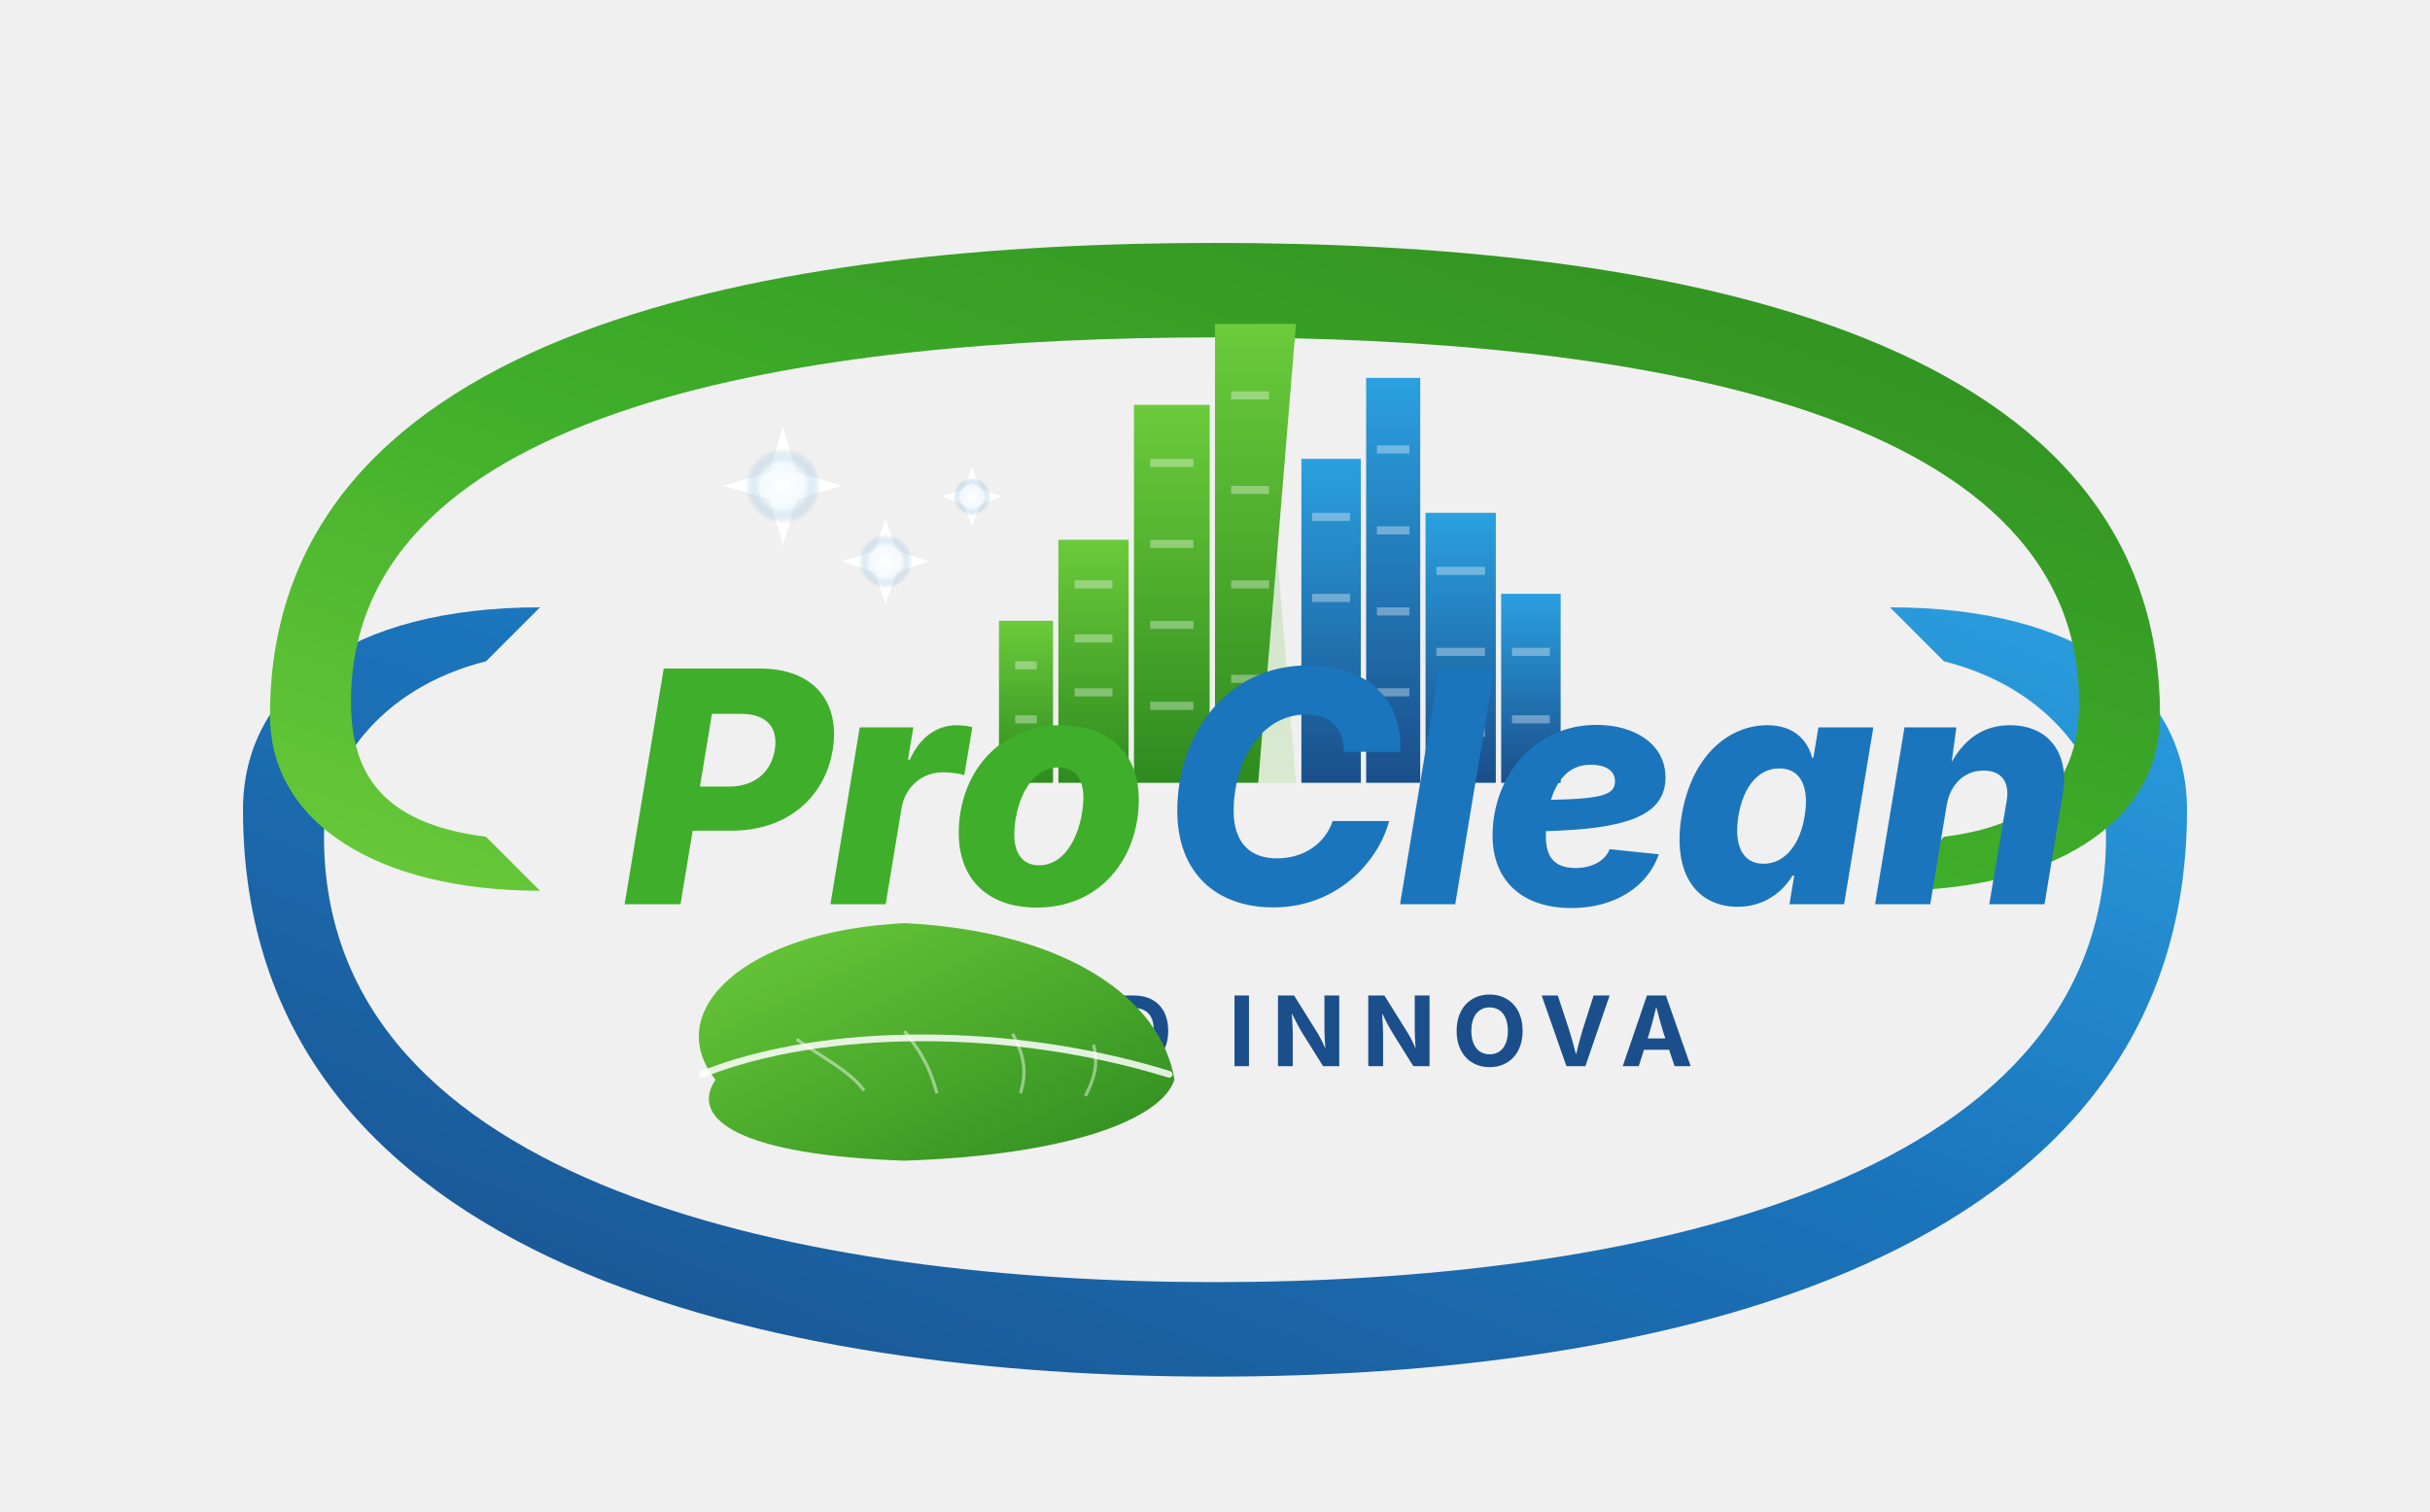
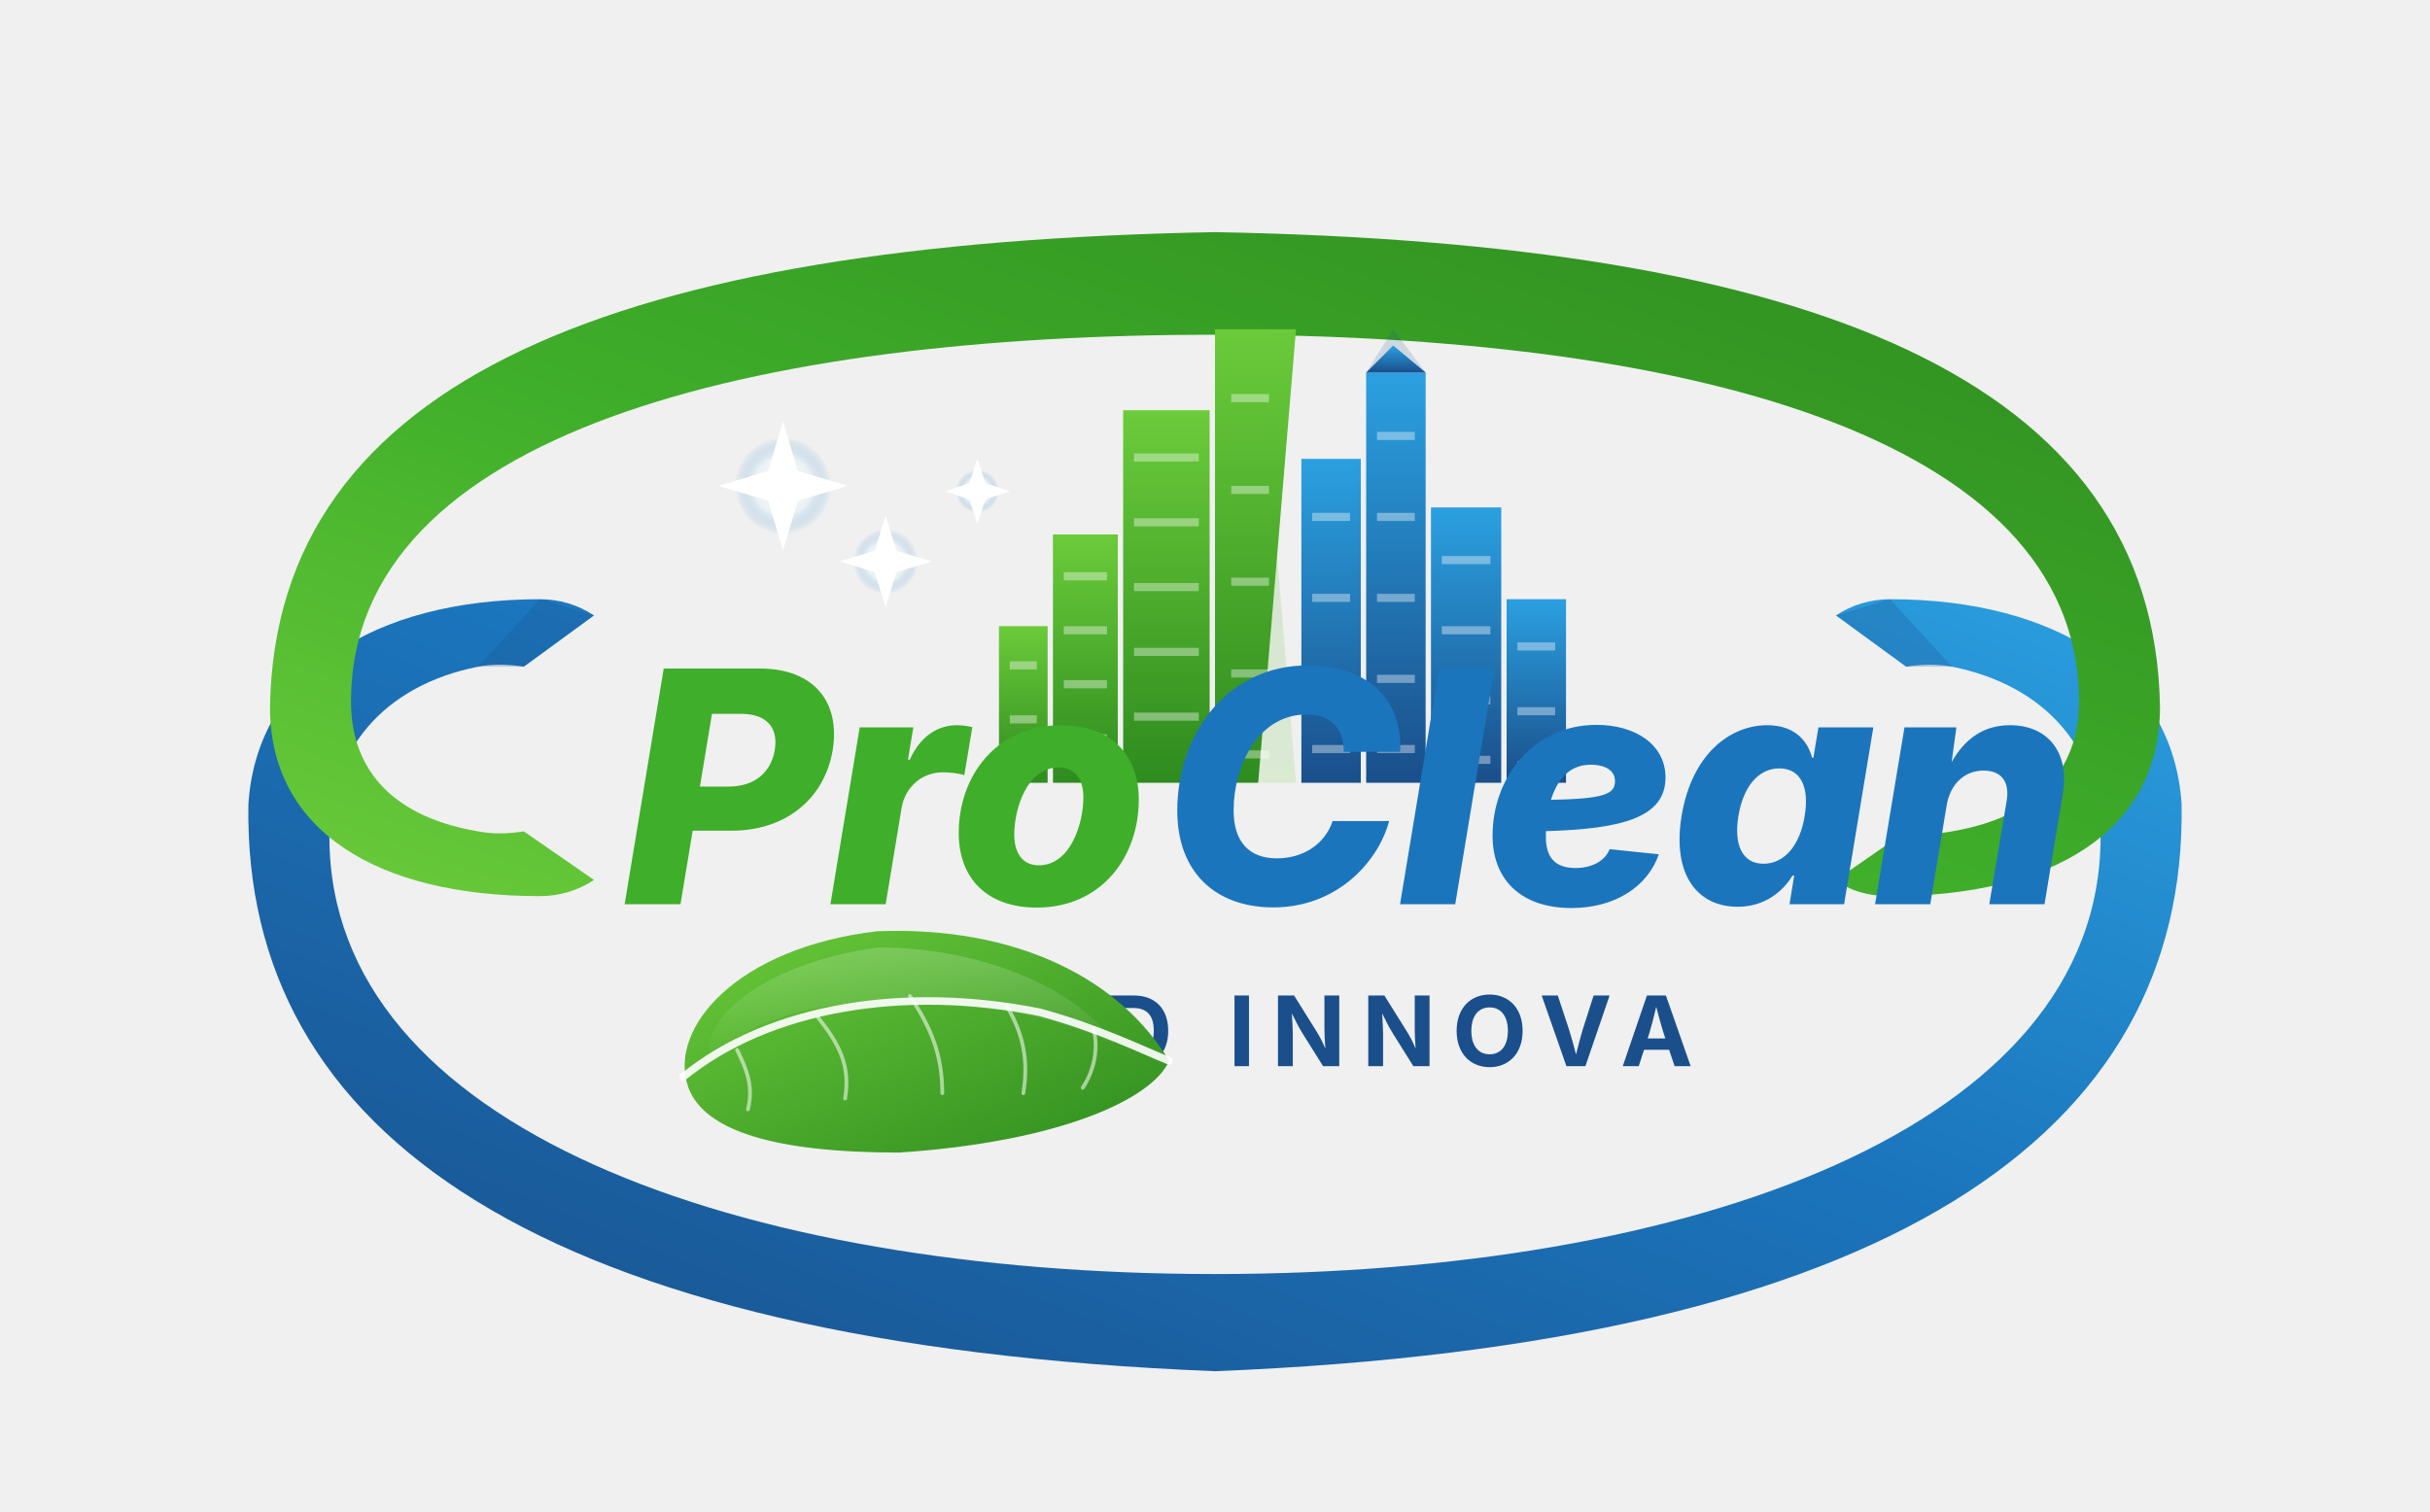
<svg xmlns="http://www.w3.org/2000/svg" viewBox="0 0 900 560" role="img" aria-label="ProClean Servid Innova">
  <defs>
    <linearGradient id="ribbonBlue" x1="0%" y1="100%" x2="100%" y2="0%">
      <stop offset="0%" stop-color="#1A4F8B" />
      <stop offset="55%" stop-color="#1B75BC" />
      <stop offset="100%" stop-color="#2BA0E0" />
    </linearGradient>
    <linearGradient id="ribbonGreen" x1="100%" y1="0%" x2="0%" y2="100%">
      <stop offset="0%" stop-color="#2E8B1F" />
      <stop offset="55%" stop-color="#3FAE2A" />
      <stop offset="100%" stop-color="#6BCB3A" />
    </linearGradient>
    <linearGradient id="bldgGreen" x1="0%" y1="0%" x2="0%" y2="100%">
      <stop offset="0%" stop-color="#6BCB3A" />
      <stop offset="100%" stop-color="#2E8B1F" />
    </linearGradient>
    <linearGradient id="bldgBlue" x1="0%" y1="0%" x2="0%" y2="100%">
      <stop offset="0%" stop-color="#2BA0E0" />
      <stop offset="100%" stop-color="#1A4F8B" />
    </linearGradient>
    <linearGradient id="leafGreen" x1="0%" y1="0%" x2="100%" y2="100%">
      <stop offset="0%" stop-color="#6BCB3A" />
      <stop offset="100%" stop-color="#2E8B1F" />
    </linearGradient>
+     <linearGradient id="leafShine" x1="0%" y1="0%" x2="0%" y2="100%">
+       <stop offset="0%" stop-color="#ffffff" stop-opacity="0.35" />
+       <stop offset="100%" stop-color="#ffffff" stop-opacity="0" />
+     </linearGradient>
    <radialGradient id="sparkle" cx="50%" cy="50%" r="50%">
      <stop offset="0%" stop-color="#ffffff" stop-opacity="1" />
      <stop offset="60%" stop-color="#E6F3FB" stop-opacity="0.9" />
      <stop offset="100%" stop-color="#1B75BC" stop-opacity="0" />
    </radialGradient>
  </defs>
-   <path d="M 90,300            C 90,470 290,510 450,510            C 610,510 810,470 810,300            C 810,255 770,225 700,225            L 720,245            C 760,255 780,285 780,310            C 780,440 600,475 450,475            C 300,475 120,440 120,310            C 120,285 140,255 180,245            L 200,225            C 130,225 90,255 90,300 Z" fill="url(#ribbonBlue)" />
-   <path d="M 100,265            C 100,120 290,90 450,90            C 610,90 800,120 800,265            C 800,305 760,330 700,330            L 720,310            C 760,305 770,285 770,260            C 770,150 600,125 450,125            C 300,125 130,150 130,260            C 130,285 140,305 180,310            L 200,330            C 140,330 100,305 100,265 Z" fill="url(#ribbonGreen)" />
+   <path d="M 92,298            C 90,420 200,498 450,508            C 700,498 810,420 808,298            C 805,250 762,222 700,222            C 693,222 686,224 680,228            L 706,247            C 712,246 718,246 723,247            C 758,254 778,278 778,310            C 778,418 626,472 450,472            C 274,472 122,418 122,310            C 122,278 142,254 177,247            C 182,246 188,246 194,247            L 220,228            C 214,224 207,222 200,222            C 138,222 95,250 92,298 Z" fill="url(#ribbonBlue)" />
+   <path d="M 100,262            C 102,140 230,90 450,86            C 670,90 798,140 800,262            C 800,308 760,332 700,332            C 692,332 685,330 680,326            L 706,308            C 712,309 718,309 723,308            C 758,302 770,282 770,260            C 770,160 620,124 450,124            C 280,124 130,160 130,260            C 130,282 142,302 177,308            C 182,309 188,309 194,308            L 220,326            C 214,330 207,332 200,332            C 140,332 100,308 100,262 Z" fill="url(#ribbonGreen)" />
+   <path d="M 200,222 L 220,228 L 194,247 L 177,247 Z" fill="#1A4F8B" opacity="0.25" />
+   <path d="M 700,222 L 680,228 L 706,247 L 723,247 Z" fill="#1A4F8B" opacity="0.25" />
  <g transform="translate(370,90)">
-     <g opacity="0.18" transform="translate(0,200) scale(1,-1)">
-       <rect x="0" y="0" width="20" height="60" fill="url(#bldgGreen)" />
-       <rect x="22" y="0" width="26" height="90" fill="url(#bldgGreen)" />
-       <polygon points="50,0 78,0 78,140 50,140" fill="url(#bldgGreen)" />
-       <polygon points="80,0 110,0 96,170 80,170" fill="url(#bldgGreen)" />
+     <g opacity="0.16" transform="translate(0,200) scale(1,-1)">
+       <rect x="0" y="0" width="18" height="58" fill="url(#bldgGreen)" />
+       <rect x="20" y="0" width="24" height="92" fill="url(#bldgGreen)" />
+       <rect x="46" y="0" width="32" height="138" fill="url(#bldgGreen)" />
+       <polygon points="80,0 110,0 96,168 80,168" fill="url(#bldgGreen)" />
      <rect x="112" y="0" width="22" height="120" fill="url(#bldgBlue)" />
-       <rect x="136" y="0" width="20" height="150" fill="url(#bldgBlue)" />
-       <rect x="158" y="0" width="26" height="100" fill="url(#bldgBlue)" />
-       <rect x="186" y="0" width="22" height="70" fill="url(#bldgBlue)" />
+       <polygon points="136,0 158,0 158,152 146,168 136,152" fill="url(#bldgBlue)" />
+       <rect x="160" y="0" width="26" height="102" fill="url(#bldgBlue)" />
+       <rect x="188" y="0" width="22" height="68" fill="url(#bldgBlue)" />
    </g>
-     <rect x="0" y="140" width="20" height="60" fill="url(#bldgGreen)" />
-     <rect x="22" y="110" width="26" height="90" fill="url(#bldgGreen)" />
-     <polygon points="50,60 78,60 78,200 50,200" fill="url(#bldgGreen)" />
-     <polygon points="80,30 110,30 96,200 80,200" fill="url(#bldgGreen)" />
+     <rect x="0" y="142" width="18" height="58" fill="url(#bldgGreen)" />
+     <rect x="20" y="108" width="24" height="92" fill="url(#bldgGreen)" />
+     <rect x="46" y="62" width="32" height="138" fill="url(#bldgGreen)" />
+     <polygon points="80,32 110,32 96,200 80,200" fill="url(#bldgGreen)" />
    <rect x="112" y="80" width="22" height="120" fill="url(#bldgBlue)" />
-     <rect x="136" y="50" width="20" height="150" fill="url(#bldgBlue)" />
-     <rect x="158" y="100" width="26" height="100" fill="url(#bldgBlue)" />
-     <rect x="186" y="130" width="22" height="70" fill="url(#bldgBlue)" />
-     <g fill="#ffffff" opacity="0.35">
-       <rect x="6" y="155" width="8" height="3" />
-       <rect x="6" y="175" width="8" height="3" />
-       <rect x="28" y="125" width="14" height="3" />
-       <rect x="28" y="145" width="14" height="3" />
-       <rect x="28" y="165" width="14" height="3" />
-       <rect x="56" y="80" width="16" height="3" />
-       <rect x="56" y="110" width="16" height="3" />
-       <rect x="56" y="140" width="16" height="3" />
-       <rect x="56" y="170" width="16" height="3" />
-       <rect x="86" y="55" width="14" height="3" />
+     <polygon points="136,48 158,48 158,200 146,200 146,200 136,200" fill="url(#bldgBlue)" />
+     <polygon points="136,48 146,38 158,48" fill="url(#bldgBlue)" />
+     <rect x="160" y="98" width="26" height="102" fill="url(#bldgBlue)" />
+     <rect x="188" y="132" width="22" height="68" fill="url(#bldgBlue)" />
+     <g fill="#ffffff" opacity="0.38">
+       <rect x="4" y="155" width="10" height="3" />
+       <rect x="4" y="175" width="10" height="3" />
+       <rect x="24" y="122" width="16" height="3" />
+       <rect x="24" y="142" width="16" height="3" />
+       <rect x="24" y="162" width="16" height="3" />
+       <rect x="24" y="182" width="16" height="3" />
+       <rect x="50" y="78" width="24" height="3" />
+       <rect x="50" y="102" width="24" height="3" />
+       <rect x="50" y="126" width="24" height="3" />
+       <rect x="50" y="150" width="24" height="3" />
+       <rect x="50" y="174" width="24" height="3" />
+       <rect x="86" y="56" width="14" height="3" />
      <rect x="86" y="90" width="14" height="3" />
-       <rect x="86" y="125" width="14" height="3" />
-       <rect x="86" y="160" width="14" height="3" />
+       <rect x="86" y="124" width="14" height="3" />
+       <rect x="86" y="158" width="14" height="3" />
+       <rect x="86" y="188" width="14" height="3" />
      <rect x="116" y="100" width="14" height="3" />
      <rect x="116" y="130" width="14" height="3" />
      <rect x="116" y="160" width="14" height="3" />
-       <rect x="140" y="75" width="12" height="3" />
-       <rect x="140" y="105" width="12" height="3" />
-       <rect x="140" y="135" width="12" height="3" />
-       <rect x="140" y="165" width="12" height="3" />
-       <rect x="162" y="120" width="18" height="3" />
-       <rect x="162" y="150" width="18" height="3" />
-       <rect x="162" y="180" width="18" height="3" />
-       <rect x="190" y="150" width="14" height="3" />
-       <rect x="190" y="175" width="14" height="3" />
+       <rect x="116" y="186" width="14" height="3" />
+       <rect x="140" y="70" width="14" height="3" />
+       <rect x="140" y="100" width="14" height="3" />
+       <rect x="140" y="130" width="14" height="3" />
+       <rect x="140" y="160" width="14" height="3" />
+       <rect x="140" y="186" width="14" height="3" />
+       <rect x="164" y="116" width="18" height="3" />
+       <rect x="164" y="142" width="18" height="3" />
+       <rect x="164" y="168" width="18" height="3" />
+       <rect x="164" y="190" width="18" height="3" />
+       <rect x="192" y="148" width="14" height="3" />
+       <rect x="192" y="172" width="14" height="3" />
+       <rect x="192" y="192" width="14" height="3" />
    </g>
  </g>
  <g transform="translate(290,180)">
    <g transform="translate(0,0)">
-       <path d="M 0,-22 L 5,-5 L 22,0 L 5,5 L 0,22 L -5,5 L -22,0 L -5,-5 Z" fill="#ffffff" />
-       <circle cx="0" cy="0" r="14" fill="url(#sparkle)" opacity="0.55" />
+       <circle cx="0" cy="0" r="18" fill="url(#sparkle)" opacity="0.55" />
+       <path d="M 0,-24 L 5.5,-5.5 L 24,0 L 5.5,5.5 L 0,24 L -5.5,5.5 L -24,0 L -5.5,-5.5 Z" fill="#ffffff" />
    </g>
    <g transform="translate(38,28)">
-       <path d="M 0,-16 L 4,-4 L 16,0 L 4,4 L 0,16 L -4,4 L -16,0 L -4,-4 Z" fill="#ffffff" />
-       <circle cx="0" cy="0" r="10" fill="url(#sparkle)" opacity="0.55" />
+       <circle cx="0" cy="0" r="12" fill="url(#sparkle)" opacity="0.55" />
+       <path d="M 0,-17 L 4,-4 L 17,0 L 4,4 L 0,17 L -4,4 L -17,0 L -4,-4 Z" fill="#ffffff" />
    </g>
-     <g transform="translate(70,4)">
-       <path d="M 0,-11 L 3,-3 L 11,0 L 3,3 L 0,11 L -3,3 L -11,0 L -3,-3 Z" fill="#ffffff" />
-       <circle cx="0" cy="0" r="7" fill="url(#sparkle)" opacity="0.6" />
+     <g transform="translate(72,2)">
+       <circle cx="0" cy="0" r="8" fill="url(#sparkle)" opacity="0.6" />
+       <path d="M 0,-12 L 3,-3 L 12,0 L 3,3 L 0,12 L -3,3 L -12,0 L -3,-3 Z" fill="#ffffff" />
    </g>
  </g>
  <g font-family="'Inter', 'Helvetica Neue', Arial, sans-serif" font-weight="800" font-style="italic">
    <text x="230" y="335" font-size="120" fill="#3FAE2A" letter-spacing="-2">Pro</text>
    <text x="430" y="335" font-size="120" fill="#1B75BC" letter-spacing="-2">Clean</text>
  </g>
  <text x="450" y="395" text-anchor="middle" font-family="'Inter', 'Helvetica Neue', Arial, sans-serif" font-weight="700" font-size="36" letter-spacing="6" fill="#1A4F8B">SERVID INNOVA</text>
-   <g transform="translate(265,400)">
-     <path d="M 0,0              C -20,-25 10,-55 70,-58              C 130,-55 165,-30 170,0              C 165,15 130,28 70,30              C 10,28 -10,15 0,0 Z" fill="url(#leafGreen)" />
-     <path d="M -5,-2 C 40,-20 110,-20 168,-2" stroke="#ffffff" stroke-width="2.5" fill="none" stroke-linecap="round" opacity="0.85" />
-     <path d="M 30,-15 C 40,-8 50,-3 55,4" stroke="#ffffff" stroke-width="1.2" fill="none" opacity="0.45" />
-     <path d="M 70,-18 C 78,-8 80,-2 82,5" stroke="#ffffff" stroke-width="1.2" fill="none" opacity="0.45" />
-     <path d="M 110,-17 C 115,-8 115,-2 113,5" stroke="#ffffff" stroke-width="1.2" fill="none" opacity="0.45" />
-     <path d="M 140,-13 C 142,-5 140,0 137,6" stroke="#ffffff" stroke-width="1.2" fill="none" opacity="0.45" />
+   <g transform="translate(255,395)">
+     <path d="M 0,8              C -8,-14 18,-44 70,-50              C 122,-52 160,-32 178,-2              C 172,12 138,28 78,32              C 32,32 6,24 0,8 Z" fill="url(#leafGreen)" />
+     <path d="M 8,-2              C 4,-18 28,-38 70,-44              C 110,-44 145,-28 158,-8              C 130,-22 90,-26 50,-22              C 28,-18 14,-10 8,-2 Z" fill="url(#leafShine)" opacity="0.55" />
+     <path d="M -2,4              C 30,-22 80,-30 130,-20              C 152,-14 168,-6 178,-2" stroke="#ffffff" stroke-width="2.8" fill="none" stroke-linecap="round" opacity="0.9" />
+     <path d="M 18,-6 C 22,2 24,8 22,16" stroke="#ffffff" stroke-width="1.4" fill="none" stroke-linecap="round" opacity="0.55" />
+     <path d="M 48,-18 C 56,-8 60,0 58,12" stroke="#ffffff" stroke-width="1.4" fill="none" stroke-linecap="round" opacity="0.55" />
+     <path d="M 82,-26 C 90,-14 94,-4 94,10" stroke="#ffffff" stroke-width="1.4" fill="none" stroke-linecap="round" opacity="0.55" />
+     <path d="M 118,-22 C 124,-12 126,-2 124,10" stroke="#ffffff" stroke-width="1.4" fill="none" stroke-linecap="round" opacity="0.55" />
+     <path d="M 150,-14 C 152,-6 150,2 146,8" stroke="#ffffff" stroke-width="1.4" fill="none" stroke-linecap="round" opacity="0.55" />
  </g>
</svg>
